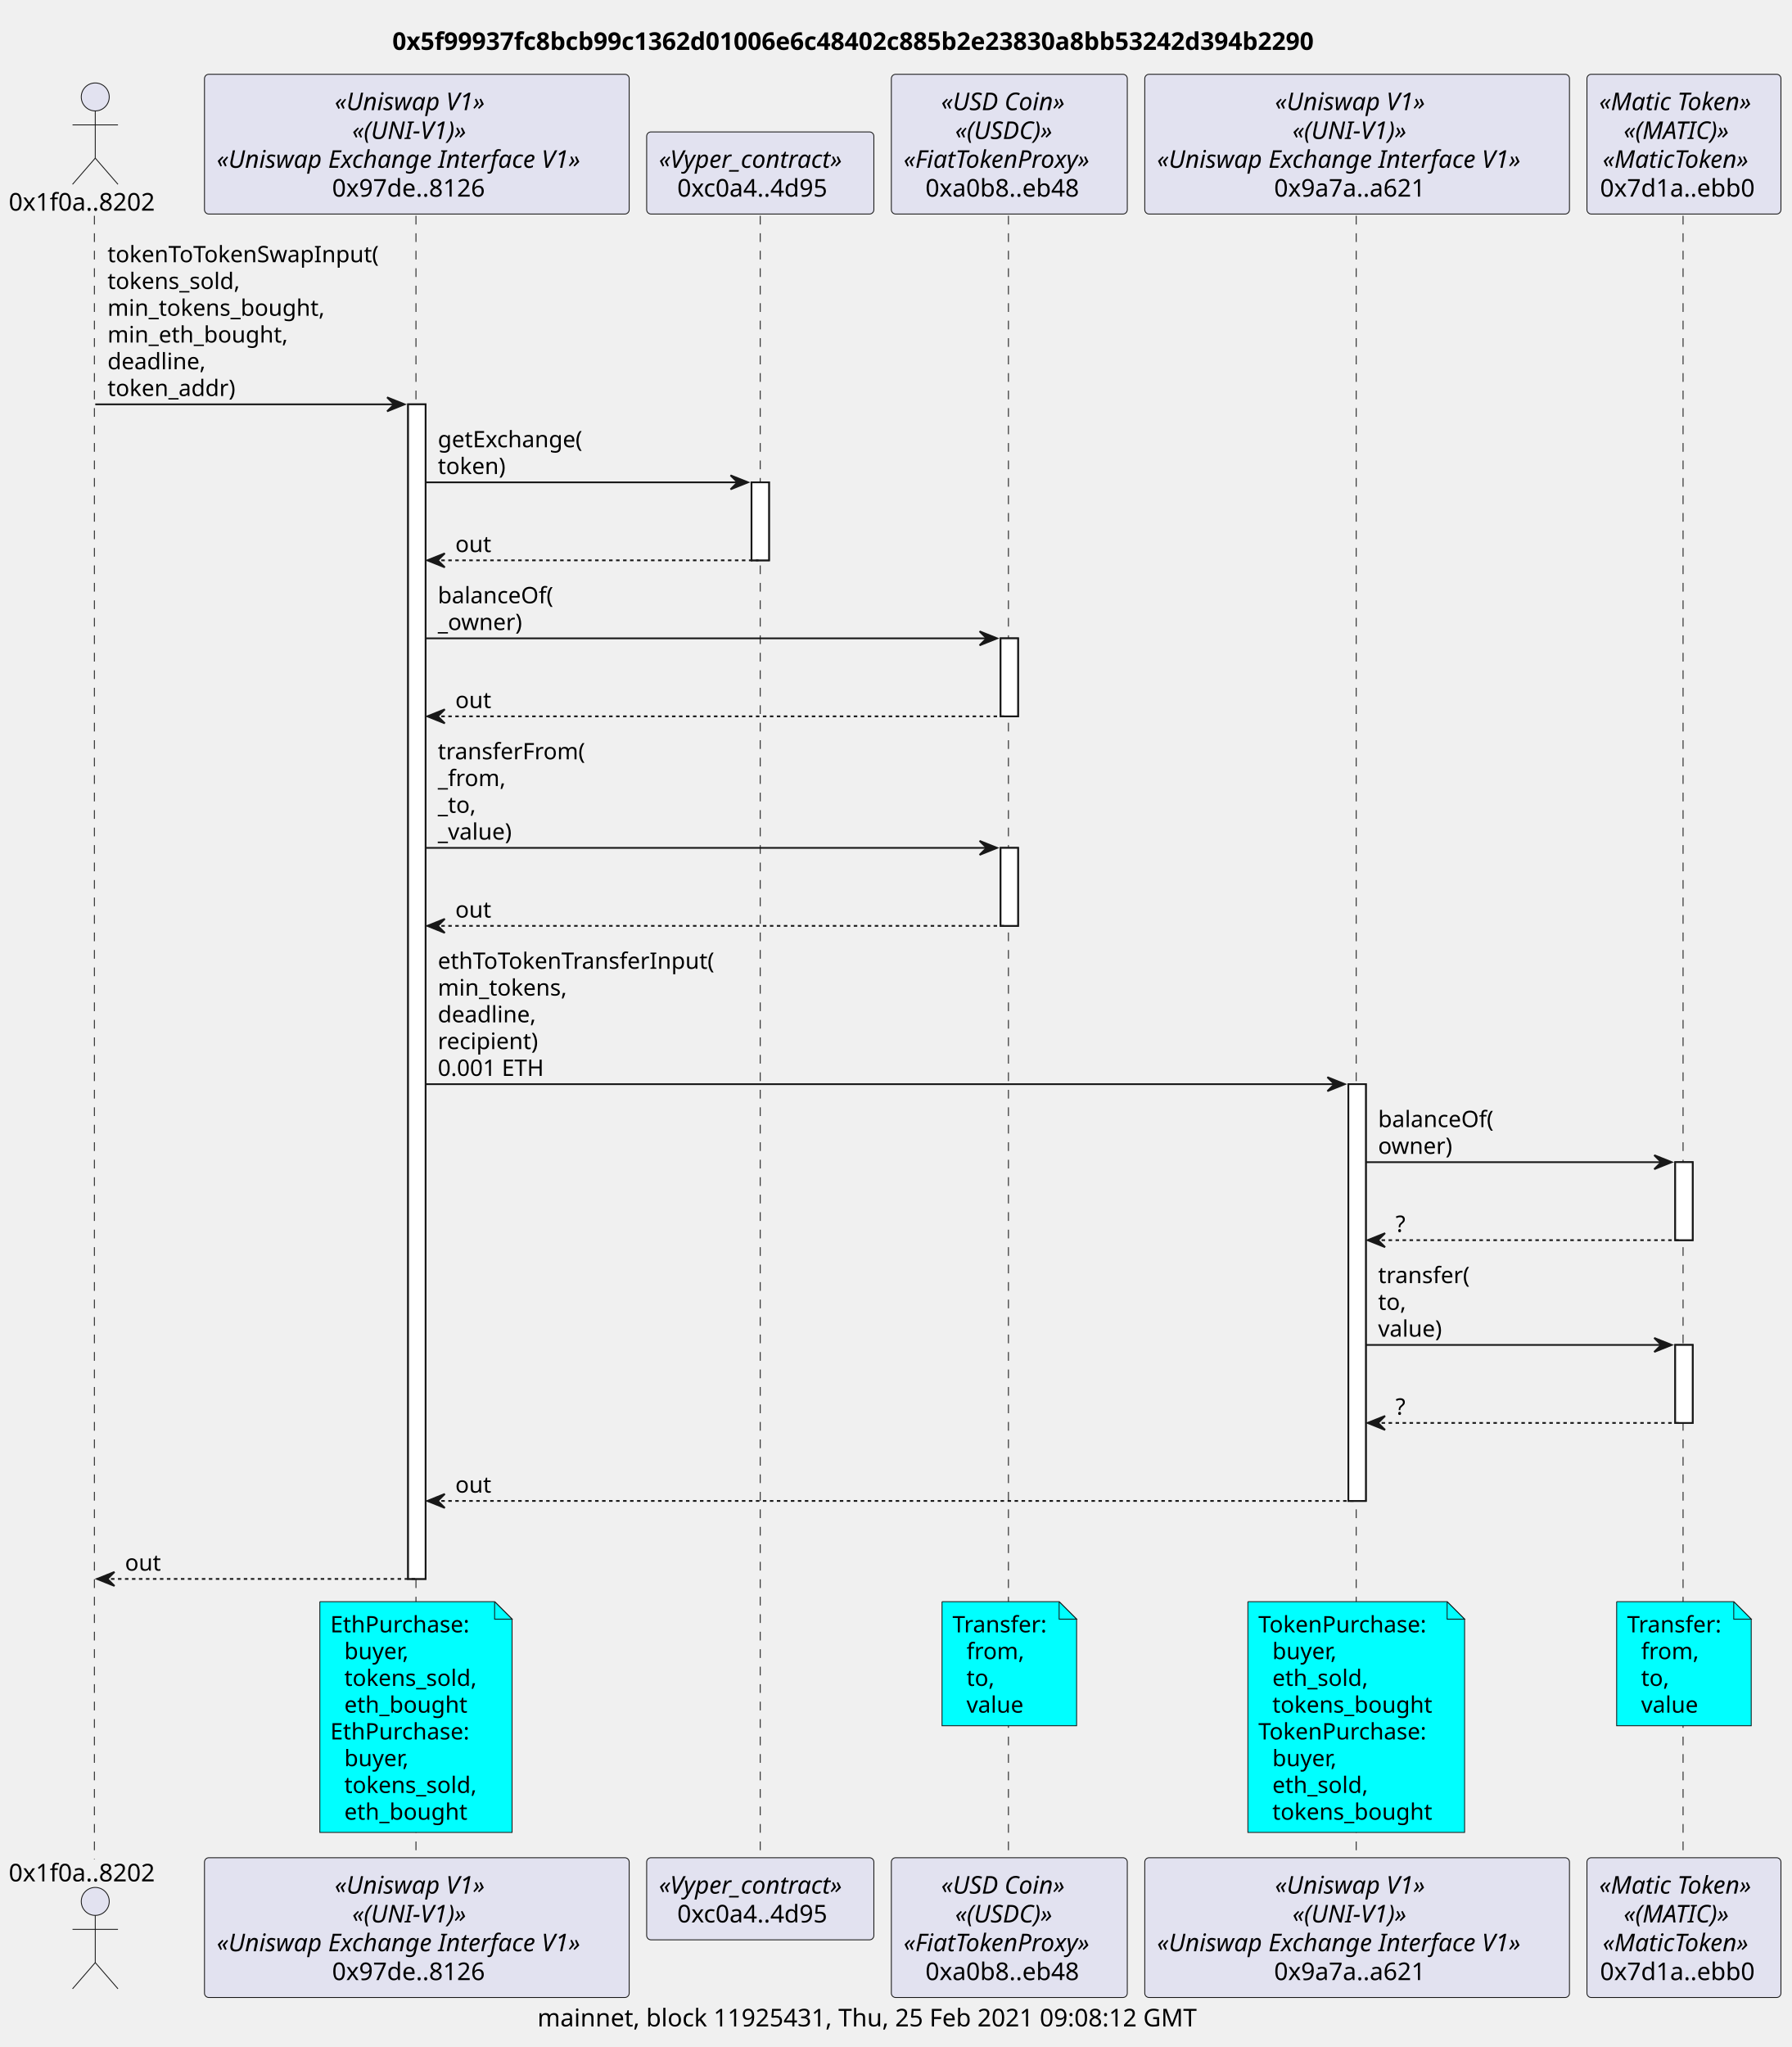
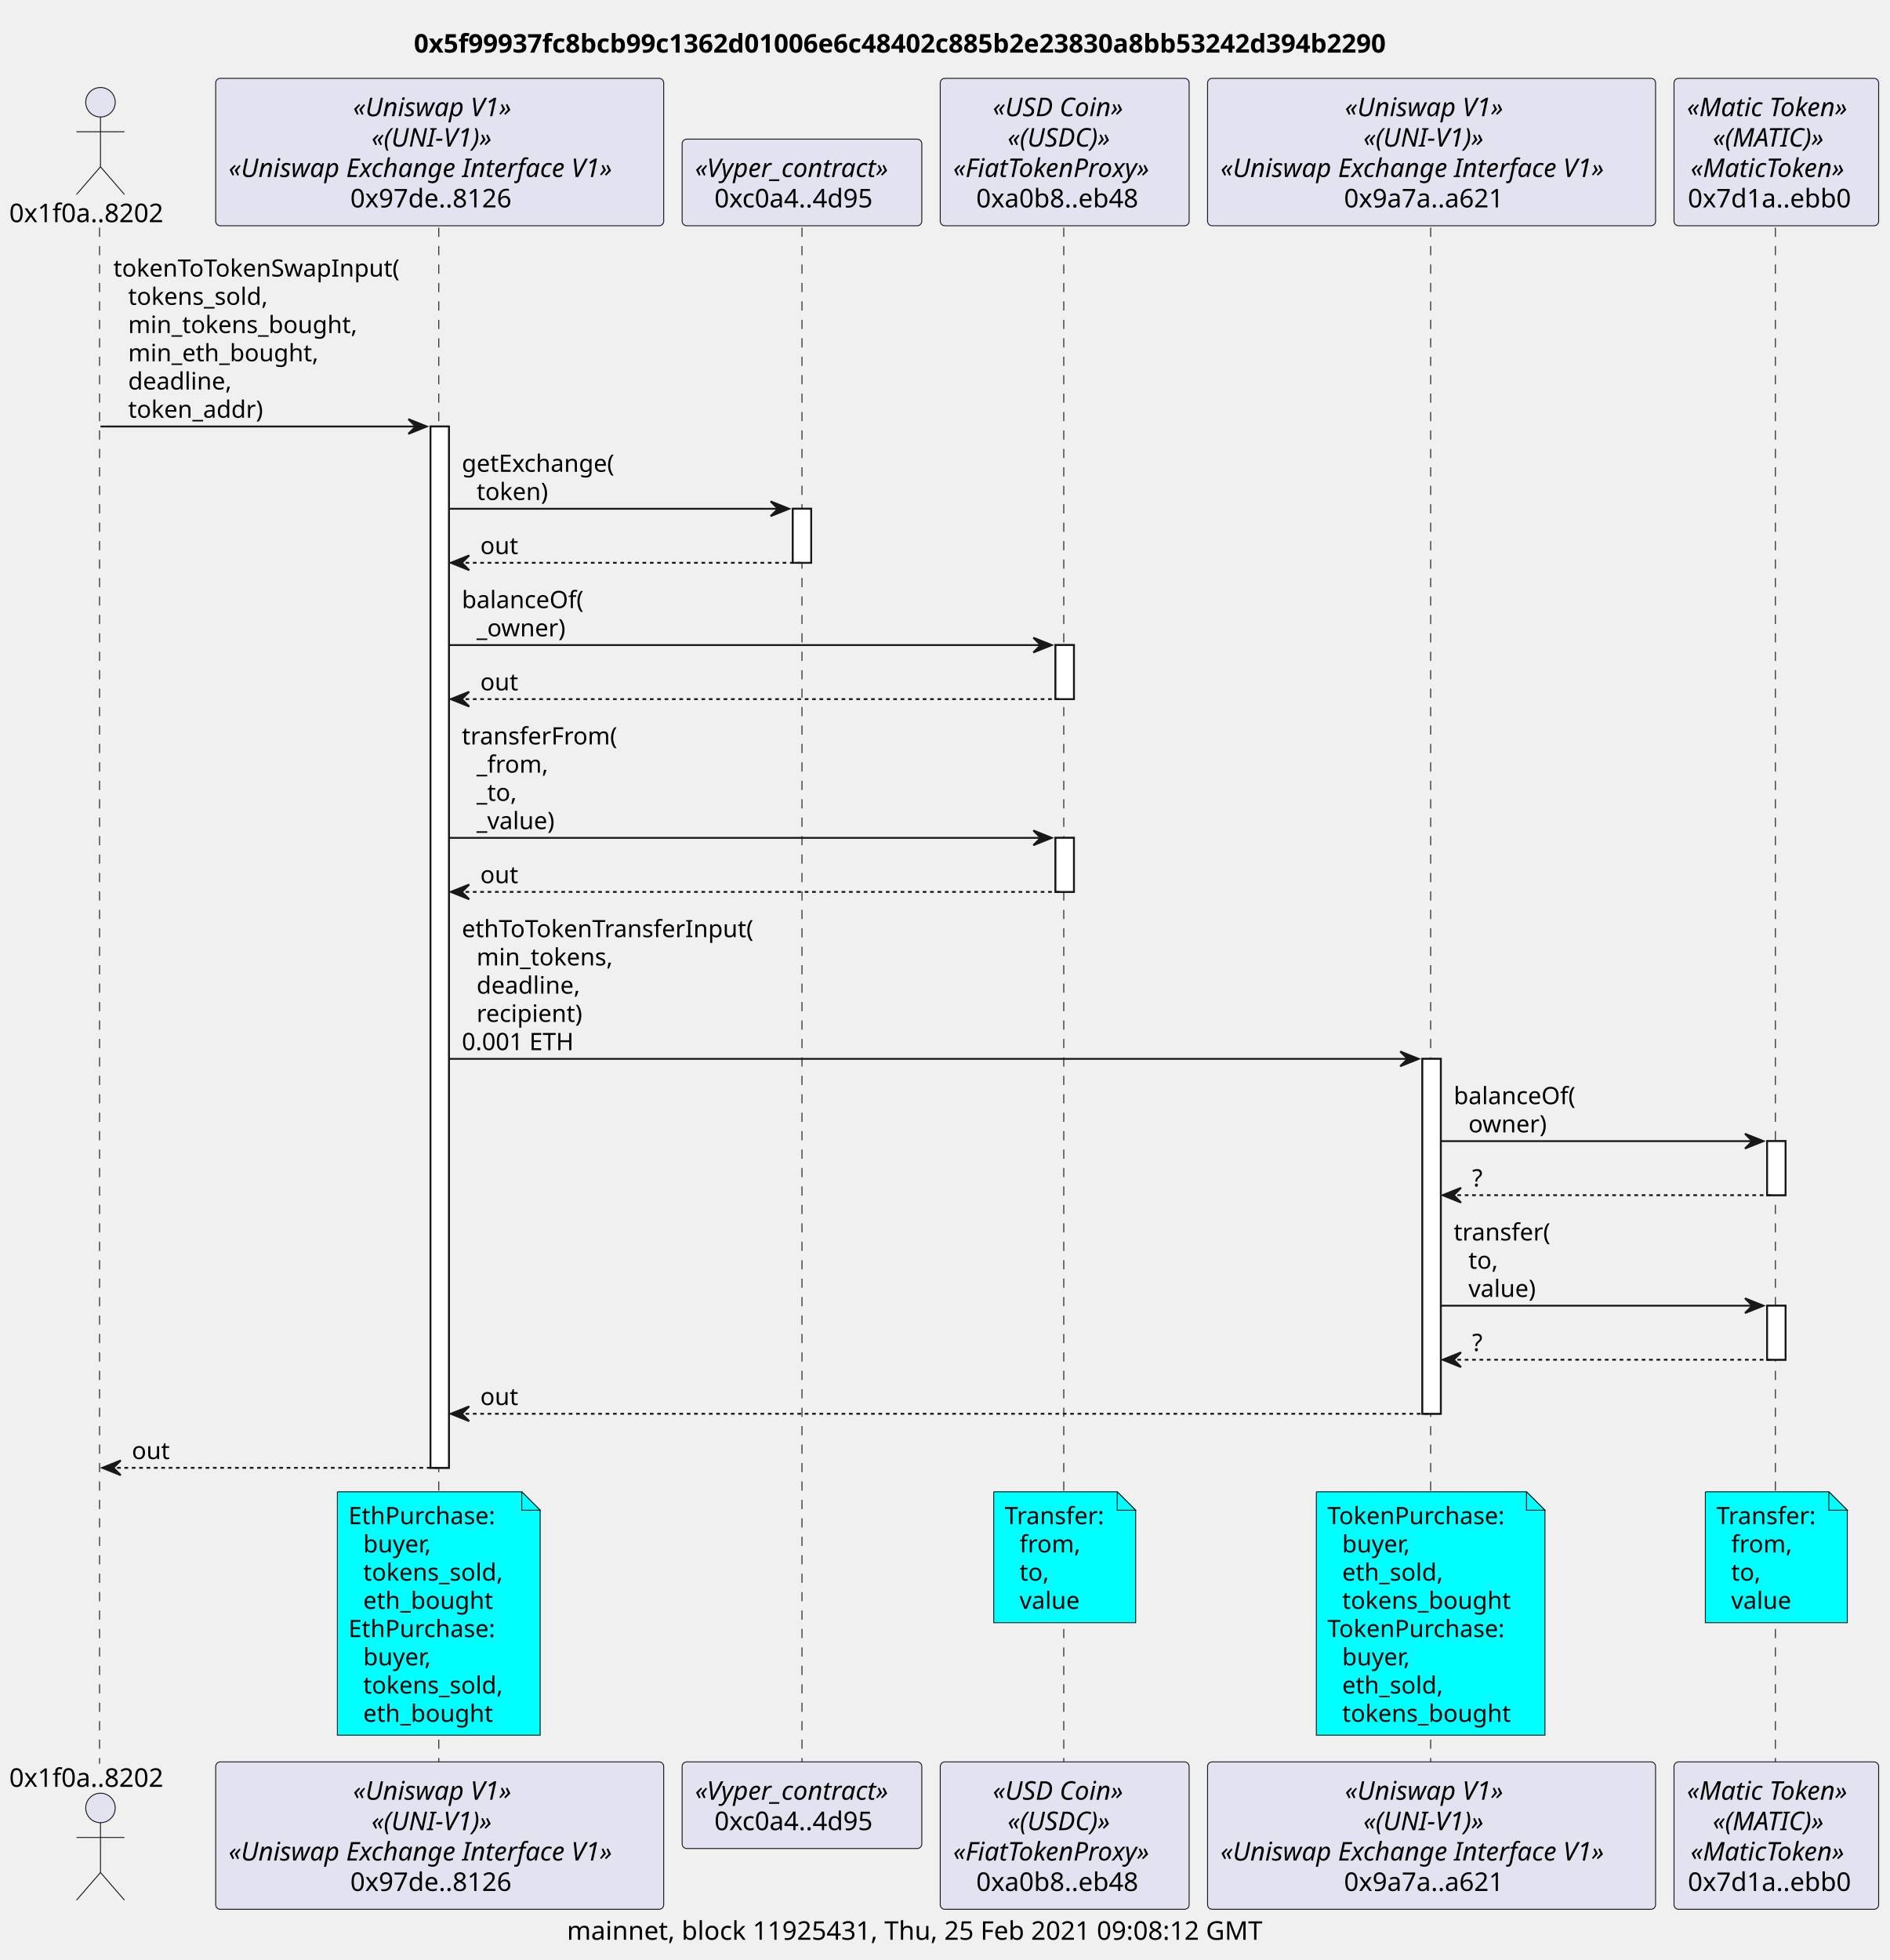
- <svg xmlns="http://www.w3.org/2000/svg" contentStyleType="text/css" height="1171px" preserveAspectRatio="none" style="width:1025px;height:1171px;background:#FFFFFF;" version="1.1" viewBox="0 0 1025 1171" width="1025px" zoomAndPan="magnify">
+ <svg xmlns="http://www.w3.org/2000/svg" contentStyleType="text/css" height="1063px" preserveAspectRatio="none" style="width:1025px;height:1063px;background:#FFFFFF;" version="1.1" viewBox="0 0 1025 1063" width="1025px" zoomAndPan="magnify">
  <defs />
  <g>
    <text fill="#000000" font-family="sans-serif" font-size="14" font-weight="bold" lengthAdjust="spacing" textLength="574" x="224.5" y="28.535">0x5f99937fc8bcb99c1362d01006e6c48402c885b2e23830a8bb53242d394b2290</text>
-     <text fill="#000000" font-family="sans-serif" font-size="14" lengthAdjust="spacing" textLength="408" x="307.5" y="1159.215">mainnet, block 11925431, Thu, 25 Feb 2021 09:08:12 GMT</text>
-     <rect fill="#FFFFFF" height="671.938" style="stroke:#181818;stroke-width:1.0;" width="10" x="233.5" y="231.305" />
-     <rect fill="#FFFFFF" height="44.621" style="stroke:#181818;stroke-width:1.0;" width="10" x="430" y="275.926" />
-     <rect fill="#FFFFFF" height="44.621" style="stroke:#181818;stroke-width:1.0;" width="10" x="572.5" y="365.168" />
-     <rect fill="#FFFFFF" height="44.621" style="stroke:#181818;stroke-width:1.0;" width="10" x="572.5" y="485.031" />
-     <rect fill="#FFFFFF" height="238.416" style="stroke:#181818;stroke-width:1.0;" width="10" x="771.5" y="620.205" />
-     <rect fill="#FFFFFF" height="44.621" style="stroke:#181818;stroke-width:1.0;" width="10" x="958.5" y="664.826" />
-     <rect fill="#FFFFFF" height="44.621" style="stroke:#181818;stroke-width:1.0;" width="10" x="958.5" y="769.379" />
-     <line style="stroke:#181818;stroke-width:0.5;stroke-dasharray:5.0,5.0;" x1="54" x2="54" y1="123.441" y2="1063.727" />
-     <line style="stroke:#181818;stroke-width:0.5;stroke-dasharray:5.0,5.0;" x1="238" x2="238" y1="123.441" y2="1063.727" />
-     <line style="stroke:#181818;stroke-width:0.5;stroke-dasharray:5.0,5.0;" x1="435" x2="435" y1="123.441" y2="1063.727" />
-     <line style="stroke:#181818;stroke-width:0.5;stroke-dasharray:5.0,5.0;" x1="577" x2="577" y1="123.441" y2="1063.727" />
-     <line style="stroke:#181818;stroke-width:0.5;stroke-dasharray:5.0,5.0;" x1="776" x2="776" y1="123.441" y2="1063.727" />
-     <line style="stroke:#181818;stroke-width:0.5;stroke-dasharray:5.0,5.0;" x1="963" x2="963" y1="123.441" y2="1063.727" />
+     <text fill="#000000" font-family="sans-serif" font-size="14" lengthAdjust="spacing" textLength="408" x="307.5" y="1052.041">mainnet, block 11925431, Thu, 25 Feb 2021 09:08:12 GMT</text>
+     <rect fill="#FFFFFF" height="564.764" style="stroke:#181818;stroke-width:1.0;" width="10" x="233.5" y="231.305" />
+     <rect fill="#FFFFFF" height="29.311" style="stroke:#181818;stroke-width:1.0;" width="10" x="430" y="275.926" />
+     <rect fill="#FFFFFF" height="29.311" style="stroke:#181818;stroke-width:1.0;" width="10" x="572.5" y="349.857" />
+     <rect fill="#FFFFFF" height="29.311" style="stroke:#181818;stroke-width:1.0;" width="10" x="572.5" y="454.41" />
+     <rect fill="#FFFFFF" height="192.484" style="stroke:#181818;stroke-width:1.0;" width="10" x="771.5" y="574.273" />
+     <rect fill="#FFFFFF" height="29.311" style="stroke:#181818;stroke-width:1.0;" width="10" x="958.5" y="618.894" />
+     <rect fill="#FFFFFF" height="29.311" style="stroke:#181818;stroke-width:1.0;" width="10" x="958.5" y="708.137" />
+     <line style="stroke:#181818;stroke-width:0.5;stroke-dasharray:5.0,5.0;" x1="54" x2="54" y1="123.441" y2="956.553" />
+     <line style="stroke:#181818;stroke-width:0.5;stroke-dasharray:5.0,5.0;" x1="238" x2="238" y1="123.441" y2="956.553" />
+     <line style="stroke:#181818;stroke-width:0.5;stroke-dasharray:5.0,5.0;" x1="435" x2="435" y1="123.441" y2="956.553" />
+     <line style="stroke:#181818;stroke-width:0.5;stroke-dasharray:5.0,5.0;" x1="577" x2="577" y1="123.441" y2="956.553" />
+     <line style="stroke:#181818;stroke-width:0.5;stroke-dasharray:5.0,5.0;" x1="776" x2="776" y1="123.441" y2="956.553" />
+     <line style="stroke:#181818;stroke-width:0.5;stroke-dasharray:5.0,5.0;" x1="963" x2="963" y1="123.441" y2="956.553" />
    <text fill="#000000" font-family="sans-serif" font-size="14" lengthAdjust="spacing" textLength="93" x="5" y="120.488">0x1f0a..8202</text>
    <ellipse cx="54.5" cy="55.453" fill="#E2E2F0" rx="8" ry="8" style="stroke:#181818;stroke-width:0.5;" />
    <path d="M54.5,63.453 L54.5,90.453 M41.5,71.453 L67.5,71.453 M54.5,90.453 L41.5,105.453 M54.5,90.453 L67.5,105.453 " fill="none" style="stroke:#181818;stroke-width:0.5;" />
-     <text fill="#000000" font-family="sans-serif" font-size="14" lengthAdjust="spacing" textLength="93" x="5" y="1076.262">0x1f0a..8202</text>
-     <ellipse cx="54.5" cy="1087.715" fill="#E2E2F0" rx="8" ry="8" style="stroke:#181818;stroke-width:0.5;" />
-     <path d="M54.5,1095.715 L54.5,1122.715 M41.5,1103.715 L67.5,1103.715 M54.5,1122.715 L41.5,1137.715 M54.5,1122.715 L67.5,1137.715 " fill="none" style="stroke:#181818;stroke-width:0.5;" />
+     <text fill="#000000" font-family="sans-serif" font-size="14" lengthAdjust="spacing" textLength="93" x="5" y="969.088">0x1f0a..8202</text>
+     <ellipse cx="54.5" cy="980.541" fill="#E2E2F0" rx="8" ry="8" style="stroke:#181818;stroke-width:0.5;" />
+     <path d="M54.5,988.541 L54.5,1015.541 M41.5,996.541 L67.5,996.541 M54.5,1015.541 L41.5,1030.541 M54.5,1015.541 L67.5,1030.541 " fill="none" style="stroke:#181818;stroke-width:0.5;" />
    <rect fill="#E2E2F0" height="79.953" rx="2.5" ry="2.5" style="stroke:#181818;stroke-width:0.5;" width="243" x="117" y="42.488" />
    <text fill="#000000" font-family="sans-serif" font-size="14" font-style="italic" lengthAdjust="spacing" textLength="94" x="191.5" y="63.023">«Uniswap V1»</text>
    <text fill="#000000" font-family="sans-serif" font-size="14" font-style="italic" lengthAdjust="spacing" textLength="74" x="201.5" y="79.512">«(UNI-V1)»</text>
    <text fill="#000000" font-family="sans-serif" font-size="14" font-style="italic" lengthAdjust="spacing" textLength="229" x="124" y="96">«Uniswap Exchange Interface V1»</text>
    <text fill="#000000" font-family="sans-serif" font-size="14" lengthAdjust="spacing" textLength="97" x="190" y="112.488">0x97de..8126</text>
-     <rect fill="#E2E2F0" height="79.953" rx="2.5" ry="2.5" style="stroke:#181818;stroke-width:0.5;" width="243" x="117" y="1062.727" />
-     <text fill="#000000" font-family="sans-serif" font-size="14" font-style="italic" lengthAdjust="spacing" textLength="94" x="191.5" y="1083.262">«Uniswap V1»</text>
-     <text fill="#000000" font-family="sans-serif" font-size="14" font-style="italic" lengthAdjust="spacing" textLength="74" x="201.5" y="1099.75">«(UNI-V1)»</text>
-     <text fill="#000000" font-family="sans-serif" font-size="14" font-style="italic" lengthAdjust="spacing" textLength="229" x="124" y="1116.238">«Uniswap Exchange Interface V1»</text>
-     <text fill="#000000" font-family="sans-serif" font-size="14" lengthAdjust="spacing" textLength="97" x="190" y="1132.727">0x97de..8126</text>
+     <rect fill="#E2E2F0" height="79.953" rx="2.5" ry="2.5" style="stroke:#181818;stroke-width:0.5;" width="243" x="117" y="955.553" />
+     <text fill="#000000" font-family="sans-serif" font-size="14" font-style="italic" lengthAdjust="spacing" textLength="94" x="191.5" y="976.088">«Uniswap V1»</text>
+     <text fill="#000000" font-family="sans-serif" font-size="14" font-style="italic" lengthAdjust="spacing" textLength="74" x="201.5" y="992.576">«(UNI-V1)»</text>
+     <text fill="#000000" font-family="sans-serif" font-size="14" font-style="italic" lengthAdjust="spacing" textLength="229" x="124" y="1009.064">«Uniswap Exchange Interface V1»</text>
+     <text fill="#000000" font-family="sans-serif" font-size="14" lengthAdjust="spacing" textLength="97" x="190" y="1025.553">0x97de..8126</text>
    <rect fill="#E2E2F0" height="46.977" rx="2.5" ry="2.5" style="stroke:#181818;stroke-width:0.5;" width="130" x="370" y="75.465" />
    <text fill="#000000" font-family="sans-serif" font-size="14" font-style="italic" lengthAdjust="spacing" textLength="116" x="377" y="96">«Vyper_contract»</text>
    <text fill="#000000" font-family="sans-serif" font-size="14" lengthAdjust="spacing" textLength="95" x="387.5" y="112.488">0xc0a4..4d95</text>
-     <rect fill="#E2E2F0" height="46.977" rx="2.5" ry="2.5" style="stroke:#181818;stroke-width:0.5;" width="130" x="370" y="1062.727" />
-     <text fill="#000000" font-family="sans-serif" font-size="14" font-style="italic" lengthAdjust="spacing" textLength="116" x="377" y="1083.262">«Vyper_contract»</text>
-     <text fill="#000000" font-family="sans-serif" font-size="14" lengthAdjust="spacing" textLength="95" x="387.5" y="1099.75">0xc0a4..4d95</text>
+     <rect fill="#E2E2F0" height="46.977" rx="2.5" ry="2.5" style="stroke:#181818;stroke-width:0.5;" width="130" x="370" y="955.553" />
+     <text fill="#000000" font-family="sans-serif" font-size="14" font-style="italic" lengthAdjust="spacing" textLength="116" x="377" y="976.088">«Vyper_contract»</text>
+     <text fill="#000000" font-family="sans-serif" font-size="14" lengthAdjust="spacing" textLength="95" x="387.5" y="992.576">0xc0a4..4d95</text>
    <rect fill="#E2E2F0" height="79.953" rx="2.5" ry="2.5" style="stroke:#181818;stroke-width:0.5;" width="135" x="510" y="42.488" />
    <text fill="#000000" font-family="sans-serif" font-size="14" font-style="italic" lengthAdjust="spacing" textLength="78" x="538.5" y="63.023">«USD Coin»</text>
    <text fill="#000000" font-family="sans-serif" font-size="14" font-style="italic" lengthAdjust="spacing" textLength="62" x="546.5" y="79.512">«(USDC)»</text>
    <text fill="#000000" font-family="sans-serif" font-size="14" font-style="italic" lengthAdjust="spacing" textLength="121" x="517" y="96">«FiatTokenProxy»</text>
    <text fill="#000000" font-family="sans-serif" font-size="14" lengthAdjust="spacing" textLength="96" x="529.5" y="112.488">0xa0b8..eb48</text>
-     <rect fill="#E2E2F0" height="79.953" rx="2.5" ry="2.5" style="stroke:#181818;stroke-width:0.5;" width="135" x="510" y="1062.727" />
-     <text fill="#000000" font-family="sans-serif" font-size="14" font-style="italic" lengthAdjust="spacing" textLength="78" x="538.5" y="1083.262">«USD Coin»</text>
-     <text fill="#000000" font-family="sans-serif" font-size="14" font-style="italic" lengthAdjust="spacing" textLength="62" x="546.5" y="1099.75">«(USDC)»</text>
-     <text fill="#000000" font-family="sans-serif" font-size="14" font-style="italic" lengthAdjust="spacing" textLength="121" x="517" y="1116.238">«FiatTokenProxy»</text>
-     <text fill="#000000" font-family="sans-serif" font-size="14" lengthAdjust="spacing" textLength="96" x="529.5" y="1132.727">0xa0b8..eb48</text>
+     <rect fill="#E2E2F0" height="79.953" rx="2.5" ry="2.5" style="stroke:#181818;stroke-width:0.5;" width="135" x="510" y="955.553" />
+     <text fill="#000000" font-family="sans-serif" font-size="14" font-style="italic" lengthAdjust="spacing" textLength="78" x="538.5" y="976.088">«USD Coin»</text>
+     <text fill="#000000" font-family="sans-serif" font-size="14" font-style="italic" lengthAdjust="spacing" textLength="62" x="546.5" y="992.576">«(USDC)»</text>
+     <text fill="#000000" font-family="sans-serif" font-size="14" font-style="italic" lengthAdjust="spacing" textLength="121" x="517" y="1009.064">«FiatTokenProxy»</text>
+     <text fill="#000000" font-family="sans-serif" font-size="14" lengthAdjust="spacing" textLength="96" x="529.5" y="1025.553">0xa0b8..eb48</text>
    <rect fill="#E2E2F0" height="79.953" rx="2.5" ry="2.5" style="stroke:#181818;stroke-width:0.5;" width="243" x="655" y="42.488" />
    <text fill="#000000" font-family="sans-serif" font-size="14" font-style="italic" lengthAdjust="spacing" textLength="94" x="729.5" y="63.023">«Uniswap V1»</text>
    <text fill="#000000" font-family="sans-serif" font-size="14" font-style="italic" lengthAdjust="spacing" textLength="74" x="739.5" y="79.512">«(UNI-V1)»</text>
    <text fill="#000000" font-family="sans-serif" font-size="14" font-style="italic" lengthAdjust="spacing" textLength="229" x="662" y="96">«Uniswap Exchange Interface V1»</text>
    <text fill="#000000" font-family="sans-serif" font-size="14" lengthAdjust="spacing" textLength="95" x="729" y="112.488">0x9a7a..a621</text>
-     <rect fill="#E2E2F0" height="79.953" rx="2.5" ry="2.5" style="stroke:#181818;stroke-width:0.5;" width="243" x="655" y="1062.727" />
-     <text fill="#000000" font-family="sans-serif" font-size="14" font-style="italic" lengthAdjust="spacing" textLength="94" x="729.5" y="1083.262">«Uniswap V1»</text>
-     <text fill="#000000" font-family="sans-serif" font-size="14" font-style="italic" lengthAdjust="spacing" textLength="74" x="739.5" y="1099.75">«(UNI-V1)»</text>
-     <text fill="#000000" font-family="sans-serif" font-size="14" font-style="italic" lengthAdjust="spacing" textLength="229" x="662" y="1116.238">«Uniswap Exchange Interface V1»</text>
-     <text fill="#000000" font-family="sans-serif" font-size="14" lengthAdjust="spacing" textLength="95" x="729" y="1132.727">0x9a7a..a621</text>
+     <rect fill="#E2E2F0" height="79.953" rx="2.5" ry="2.5" style="stroke:#181818;stroke-width:0.5;" width="243" x="655" y="955.553" />
+     <text fill="#000000" font-family="sans-serif" font-size="14" font-style="italic" lengthAdjust="spacing" textLength="94" x="729.5" y="976.088">«Uniswap V1»</text>
+     <text fill="#000000" font-family="sans-serif" font-size="14" font-style="italic" lengthAdjust="spacing" textLength="74" x="739.5" y="992.576">«(UNI-V1)»</text>
+     <text fill="#000000" font-family="sans-serif" font-size="14" font-style="italic" lengthAdjust="spacing" textLength="229" x="662" y="1009.064">«Uniswap Exchange Interface V1»</text>
+     <text fill="#000000" font-family="sans-serif" font-size="14" lengthAdjust="spacing" textLength="95" x="729" y="1025.553">0x9a7a..a621</text>
    <rect fill="#E2E2F0" height="79.953" rx="2.5" ry="2.5" style="stroke:#181818;stroke-width:0.5;" width="111" x="908" y="42.488" />
    <text fill="#000000" font-family="sans-serif" font-size="14" font-style="italic" lengthAdjust="spacing" textLength="97" x="915" y="63.023">«Matic Token»</text>
    <text fill="#000000" font-family="sans-serif" font-size="14" font-style="italic" lengthAdjust="spacing" textLength="69" x="929" y="79.512">«(MATIC)»</text>
    <text fill="#000000" font-family="sans-serif" font-size="14" font-style="italic" lengthAdjust="spacing" textLength="93" x="917" y="96">«MaticToken»</text>
    <text fill="#000000" font-family="sans-serif" font-size="14" lengthAdjust="spacing" textLength="96" x="915.5" y="112.488">0x7d1a..ebb0</text>
-     <rect fill="#E2E2F0" height="79.953" rx="2.5" ry="2.5" style="stroke:#181818;stroke-width:0.5;" width="111" x="908" y="1062.727" />
-     <text fill="#000000" font-family="sans-serif" font-size="14" font-style="italic" lengthAdjust="spacing" textLength="97" x="915" y="1083.262">«Matic Token»</text>
-     <text fill="#000000" font-family="sans-serif" font-size="14" font-style="italic" lengthAdjust="spacing" textLength="69" x="929" y="1099.75">«(MATIC)»</text>
-     <text fill="#000000" font-family="sans-serif" font-size="14" font-style="italic" lengthAdjust="spacing" textLength="93" x="917" y="1116.238">«MaticToken»</text>
-     <text fill="#000000" font-family="sans-serif" font-size="14" lengthAdjust="spacing" textLength="96" x="915.5" y="1132.727">0x7d1a..ebb0</text>
-     <rect fill="#FFFFFF" height="671.938" style="stroke:#181818;stroke-width:1.0;" width="10" x="233.5" y="231.305" />
-     <rect fill="#FFFFFF" height="44.621" style="stroke:#181818;stroke-width:1.0;" width="10" x="430" y="275.926" />
-     <rect fill="#FFFFFF" height="44.621" style="stroke:#181818;stroke-width:1.0;" width="10" x="572.5" y="365.168" />
-     <rect fill="#FFFFFF" height="44.621" style="stroke:#181818;stroke-width:1.0;" width="10" x="572.5" y="485.031" />
-     <rect fill="#FFFFFF" height="238.416" style="stroke:#181818;stroke-width:1.0;" width="10" x="771.5" y="620.205" />
-     <rect fill="#FFFFFF" height="44.621" style="stroke:#181818;stroke-width:1.0;" width="10" x="958.5" y="664.826" />
-     <rect fill="#FFFFFF" height="44.621" style="stroke:#181818;stroke-width:1.0;" width="10" x="958.5" y="769.379" />
+     <rect fill="#E2E2F0" height="79.953" rx="2.5" ry="2.5" style="stroke:#181818;stroke-width:0.5;" width="111" x="908" y="955.553" />
+     <text fill="#000000" font-family="sans-serif" font-size="14" font-style="italic" lengthAdjust="spacing" textLength="97" x="915" y="976.088">«Matic Token»</text>
+     <text fill="#000000" font-family="sans-serif" font-size="14" font-style="italic" lengthAdjust="spacing" textLength="69" x="929" y="992.576">«(MATIC)»</text>
+     <text fill="#000000" font-family="sans-serif" font-size="14" font-style="italic" lengthAdjust="spacing" textLength="93" x="917" y="1009.064">«MaticToken»</text>
+     <text fill="#000000" font-family="sans-serif" font-size="14" lengthAdjust="spacing" textLength="96" x="915.5" y="1025.553">0x7d1a..ebb0</text>
+     <rect fill="#FFFFFF" height="564.764" style="stroke:#181818;stroke-width:1.0;" width="10" x="233.5" y="231.305" />
+     <rect fill="#FFFFFF" height="29.311" style="stroke:#181818;stroke-width:1.0;" width="10" x="430" y="275.926" />
+     <rect fill="#FFFFFF" height="29.311" style="stroke:#181818;stroke-width:1.0;" width="10" x="572.5" y="349.857" />
+     <rect fill="#FFFFFF" height="29.311" style="stroke:#181818;stroke-width:1.0;" width="10" x="572.5" y="454.41" />
+     <rect fill="#FFFFFF" height="192.484" style="stroke:#181818;stroke-width:1.0;" width="10" x="771.5" y="574.273" />
+     <rect fill="#FFFFFF" height="29.311" style="stroke:#181818;stroke-width:1.0;" width="10" x="958.5" y="618.894" />
+     <rect fill="#FFFFFF" height="29.311" style="stroke:#181818;stroke-width:1.0;" width="10" x="958.5" y="708.137" />
    <polygon fill="#181818" points="221.5,227.305,231.5,231.305,221.5,235.305,225.5,231.305" style="stroke:#181818;stroke-width:1.0;" />
    <line style="stroke:#181818;stroke-width:1.0;" x1="54.5" x2="227.5" y1="231.305" y2="231.305" />
    <text fill="#000000" font-family="sans-serif" font-size="13" lengthAdjust="spacing" textLength="160" x="61.5" y="150.01">tokenToTokenSwapInput(</text>
-     <text fill="#000000" font-family="sans-serif" font-size="13" lengthAdjust="spacing" textLength="81" x="61.5" y="165.32">tokens_sold,</text>
-     <text fill="#000000" font-family="sans-serif" font-size="13" lengthAdjust="spacing" textLength="130" x="61.5" y="180.631">min_tokens_bought,</text>
-     <text fill="#000000" font-family="sans-serif" font-size="13" lengthAdjust="spacing" textLength="107" x="61.5" y="195.941">min_eth_bought,</text>
-     <text fill="#000000" font-family="sans-serif" font-size="13" lengthAdjust="spacing" textLength="57" x="61.5" y="211.252">deadline,</text>
-     <text fill="#000000" font-family="sans-serif" font-size="13" lengthAdjust="spacing" textLength="75" x="61.5" y="226.562">token_addr)</text>
+     <text fill="#000000" font-family="sans-serif" font-size="13" lengthAdjust="spacing" textLength="81" x="69.5" y="165.32">tokens_sold,</text>
+     <text fill="#000000" font-family="sans-serif" font-size="13" lengthAdjust="spacing" textLength="130" x="69.5" y="180.631">min_tokens_bought,</text>
+     <text fill="#000000" font-family="sans-serif" font-size="13" lengthAdjust="spacing" textLength="107" x="69.5" y="195.941">min_eth_bought,</text>
+     <text fill="#000000" font-family="sans-serif" font-size="13" lengthAdjust="spacing" textLength="57" x="69.5" y="211.252">deadline,</text>
+     <text fill="#000000" font-family="sans-serif" font-size="13" lengthAdjust="spacing" textLength="75" x="69.5" y="226.562">token_addr)</text>
    <polygon fill="#181818" points="418,271.926,428,275.926,418,279.926,422,275.926" style="stroke:#181818;stroke-width:1.0;" />
    <line style="stroke:#181818;stroke-width:1.0;" x1="243.5" x2="424" y1="275.926" y2="275.926" />
    <text fill="#000000" font-family="sans-serif" font-size="13" lengthAdjust="spacing" textLength="84" x="250.5" y="255.873">getExchange(</text>
-     <text fill="#000000" font-family="sans-serif" font-size="13" lengthAdjust="spacing" textLength="40" x="250.5" y="271.184">token)</text>
-     <polygon fill="#181818" points="254.5,316.547,244.5,320.547,254.5,324.547,250.5,320.547" style="stroke:#181818;stroke-width:1.0;" />
-     <line style="stroke:#181818;stroke-width:1.0;stroke-dasharray:2.0,2.0;" x1="248.5" x2="434" y1="320.547" y2="320.547" />
-     <text fill="#000000" font-family="sans-serif" font-size="13" lengthAdjust="spacing" textLength="4" x="260.5" y="300.494"> </text>
-     <text fill="#000000" font-family="sans-serif" font-size="13" lengthAdjust="spacing" textLength="21" x="260.5" y="315.805">out</text>
-     <polygon fill="#181818" points="560.5,361.168,570.5,365.168,560.5,369.168,564.5,365.168" style="stroke:#181818;stroke-width:1.0;" />
-     <line style="stroke:#181818;stroke-width:1.0;" x1="243.5" x2="566.5" y1="365.168" y2="365.168" />
-     <text fill="#000000" font-family="sans-serif" font-size="13" lengthAdjust="spacing" textLength="67" x="250.5" y="345.115">balanceOf(</text>
-     <text fill="#000000" font-family="sans-serif" font-size="13" lengthAdjust="spacing" textLength="49" x="250.5" y="360.426">_owner)</text>
-     <polygon fill="#181818" points="254.5,405.789,244.5,409.789,254.5,413.789,250.5,409.789" style="stroke:#181818;stroke-width:1.0;" />
-     <line style="stroke:#181818;stroke-width:1.0;stroke-dasharray:2.0,2.0;" x1="248.5" x2="576.5" y1="409.789" y2="409.789" />
-     <text fill="#000000" font-family="sans-serif" font-size="13" lengthAdjust="spacing" textLength="4" x="260.5" y="389.736"> </text>
-     <text fill="#000000" font-family="sans-serif" font-size="13" lengthAdjust="spacing" textLength="21" x="260.5" y="405.047">out</text>
-     <polygon fill="#181818" points="560.5,481.031,570.5,485.031,560.5,489.031,564.5,485.031" style="stroke:#181818;stroke-width:1.0;" />
-     <line style="stroke:#181818;stroke-width:1.0;" x1="243.5" x2="566.5" y1="485.031" y2="485.031" />
-     <text fill="#000000" font-family="sans-serif" font-size="13" lengthAdjust="spacing" textLength="85" x="250.5" y="434.357">transferFrom(</text>
-     <text fill="#000000" font-family="sans-serif" font-size="13" lengthAdjust="spacing" textLength="41" x="250.5" y="449.668">_from,</text>
-     <text fill="#000000" font-family="sans-serif" font-size="13" lengthAdjust="spacing" textLength="24" x="250.5" y="464.978">_to,</text>
-     <text fill="#000000" font-family="sans-serif" font-size="13" lengthAdjust="spacing" textLength="44" x="250.5" y="480.289">_value)</text>
-     <polygon fill="#181818" points="254.5,525.652,244.5,529.652,254.5,533.652,250.5,529.652" style="stroke:#181818;stroke-width:1.0;" />
-     <line style="stroke:#181818;stroke-width:1.0;stroke-dasharray:2.0,2.0;" x1="248.5" x2="576.5" y1="529.652" y2="529.652" />
-     <text fill="#000000" font-family="sans-serif" font-size="13" lengthAdjust="spacing" textLength="4" x="260.5" y="509.6"> </text>
-     <text fill="#000000" font-family="sans-serif" font-size="13" lengthAdjust="spacing" textLength="21" x="260.5" y="524.91">out</text>
-     <polygon fill="#181818" points="759.5,616.205,769.5,620.205,759.5,624.205,763.5,620.205" style="stroke:#181818;stroke-width:1.0;" />
-     <line style="stroke:#181818;stroke-width:1.0;" x1="243.5" x2="765.5" y1="620.205" y2="620.205" />
-     <text fill="#000000" font-family="sans-serif" font-size="13" lengthAdjust="spacing" textLength="164" x="250.5" y="554.221">ethToTokenTransferInput(</text>
-     <text fill="#000000" font-family="sans-serif" font-size="13" lengthAdjust="spacing" textLength="78" x="250.5" y="569.531">min_tokens,</text>
-     <text fill="#000000" font-family="sans-serif" font-size="13" lengthAdjust="spacing" textLength="57" x="250.5" y="584.842">deadline,</text>
-     <text fill="#000000" font-family="sans-serif" font-size="13" lengthAdjust="spacing" textLength="59" x="250.5" y="600.152">recipient)</text>
-     <text fill="#000000" font-family="sans-serif" font-size="13" lengthAdjust="spacing" textLength="65" x="250.5" y="615.463">0.001 ETH</text>
-     <polygon fill="#181818" points="946.5,660.826,956.5,664.826,946.5,668.826,950.5,664.826" style="stroke:#181818;stroke-width:1.0;" />
-     <line style="stroke:#181818;stroke-width:1.0;" x1="781.5" x2="952.5" y1="664.826" y2="664.826" />
-     <text fill="#000000" font-family="sans-serif" font-size="13" lengthAdjust="spacing" textLength="67" x="788.5" y="644.773">balanceOf(</text>
-     <text fill="#000000" font-family="sans-serif" font-size="13" lengthAdjust="spacing" textLength="42" x="788.5" y="660.084">owner)</text>
-     <polygon fill="#181818" points="792.5,705.447,782.5,709.447,792.5,713.447,788.5,709.447" style="stroke:#181818;stroke-width:1.0;" />
-     <line style="stroke:#181818;stroke-width:1.0;stroke-dasharray:2.0,2.0;" x1="786.5" x2="962.5" y1="709.447" y2="709.447" />
-     <text fill="#000000" font-family="sans-serif" font-size="13" lengthAdjust="spacing" textLength="4" x="798.5" y="689.394"> </text>
-     <text fill="#000000" font-family="sans-serif" font-size="13" lengthAdjust="spacing" textLength="5" x="798.5" y="704.705">?</text>
-     <polygon fill="#181818" points="946.5,765.379,956.5,769.379,946.5,773.379,950.5,769.379" style="stroke:#181818;stroke-width:1.0;" />
-     <line style="stroke:#181818;stroke-width:1.0;" x1="781.5" x2="952.5" y1="769.379" y2="769.379" />
-     <text fill="#000000" font-family="sans-serif" font-size="13" lengthAdjust="spacing" textLength="53" x="788.5" y="734.016">transfer(</text>
-     <text fill="#000000" font-family="sans-serif" font-size="13" lengthAdjust="spacing" textLength="17" x="788.5" y="749.326">to,</text>
-     <text fill="#000000" font-family="sans-serif" font-size="13" lengthAdjust="spacing" textLength="37" x="788.5" y="764.637">value)</text>
-     <polygon fill="#181818" points="792.5,810,782.5,814,792.5,818,788.5,814" style="stroke:#181818;stroke-width:1.0;" />
-     <line style="stroke:#181818;stroke-width:1.0;stroke-dasharray:2.0,2.0;" x1="786.5" x2="962.5" y1="814" y2="814" />
-     <text fill="#000000" font-family="sans-serif" font-size="13" lengthAdjust="spacing" textLength="4" x="798.5" y="793.947"> </text>
-     <text fill="#000000" font-family="sans-serif" font-size="13" lengthAdjust="spacing" textLength="5" x="798.5" y="809.258">?</text>
-     <polygon fill="#181818" points="254.5,854.621,244.5,858.621,254.5,862.621,250.5,858.621" style="stroke:#181818;stroke-width:1.0;" />
-     <line style="stroke:#181818;stroke-width:1.0;stroke-dasharray:2.0,2.0;" x1="248.5" x2="775.5" y1="858.621" y2="858.621" />
-     <text fill="#000000" font-family="sans-serif" font-size="13" lengthAdjust="spacing" textLength="4" x="260.5" y="838.568"> </text>
-     <text fill="#000000" font-family="sans-serif" font-size="13" lengthAdjust="spacing" textLength="21" x="260.5" y="853.879">out</text>
-     <polygon fill="#181818" points="65.5,899.242,55.5,903.242,65.5,907.242,61.5,903.242" style="stroke:#181818;stroke-width:1.0;" />
-     <line style="stroke:#181818;stroke-width:1.0;stroke-dasharray:2.0,2.0;" x1="59.5" x2="237.5" y1="903.242" y2="903.242" />
-     <text fill="#000000" font-family="sans-serif" font-size="13" lengthAdjust="spacing" textLength="4" x="71.5" y="883.189"> </text>
-     <text fill="#000000" font-family="sans-serif" font-size="13" lengthAdjust="spacing" textLength="21" x="71.5" y="898.5">out</text>
-     <path d="M183,916.242 L183,1048.242 L293,1048.242 L293,926.242 L283,916.242 L183,916.242 " fill="#00FFFF" style="stroke:#181818;stroke-width:0.5;" />
-     <path d="M283,916.242 L283,926.242 L293,926.242 L283,916.242 " fill="#00FFFF" style="stroke:#181818;stroke-width:0.5;" />
-     <text fill="#000000" font-family="sans-serif" font-size="13" lengthAdjust="spacing" textLength="80" x="189" y="933.811">EthPurchase:</text>
-     <text fill="#000000" font-family="sans-serif" font-size="13" lengthAdjust="spacing" textLength="39" x="197" y="949.121">buyer,</text>
-     <text fill="#000000" font-family="sans-serif" font-size="13" lengthAdjust="spacing" textLength="81" x="197" y="964.432">tokens_sold,</text>
-     <text fill="#000000" font-family="sans-serif" font-size="13" lengthAdjust="spacing" textLength="72" x="197" y="979.742">eth_bought</text>
-     <text fill="#000000" font-family="sans-serif" font-size="13" lengthAdjust="spacing" textLength="80" x="189" y="995.053">EthPurchase:</text>
-     <text fill="#000000" font-family="sans-serif" font-size="13" lengthAdjust="spacing" textLength="39" x="197" y="1010.363">buyer,</text>
-     <text fill="#000000" font-family="sans-serif" font-size="13" lengthAdjust="spacing" textLength="81" x="197" y="1025.674">tokens_sold,</text>
-     <text fill="#000000" font-family="sans-serif" font-size="13" lengthAdjust="spacing" textLength="72" x="197" y="1040.984">eth_bought</text>
-     <path d="M539,916.242 L539,987.242 L616,987.242 L616,926.242 L606,916.242 L539,916.242 " fill="#00FFFF" style="stroke:#181818;stroke-width:0.5;" />
-     <path d="M606,916.242 L606,926.242 L616,926.242 L606,916.242 " fill="#00FFFF" style="stroke:#181818;stroke-width:0.5;" />
-     <text fill="#000000" font-family="sans-serif" font-size="13" lengthAdjust="spacing" textLength="56" x="545" y="933.811">Transfer:</text>
-     <text fill="#000000" font-family="sans-serif" font-size="13" lengthAdjust="spacing" textLength="34" x="553" y="949.121">from,</text>
-     <text fill="#000000" font-family="sans-serif" font-size="13" lengthAdjust="spacing" textLength="17" x="553" y="964.432">to,</text>
-     <text fill="#000000" font-family="sans-serif" font-size="13" lengthAdjust="spacing" textLength="33" x="553" y="979.742">value</text>
-     <path d="M714,916.242 L714,1048.242 L838,1048.242 L838,926.242 L828,916.242 L714,916.242 " fill="#00FFFF" style="stroke:#181818;stroke-width:0.5;" />
-     <path d="M828,916.242 L828,926.242 L838,926.242 L828,916.242 " fill="#00FFFF" style="stroke:#181818;stroke-width:0.5;" />
-     <text fill="#000000" font-family="sans-serif" font-size="13" lengthAdjust="spacing" textLength="99" x="720" y="933.811">TokenPurchase:</text>
-     <text fill="#000000" font-family="sans-serif" font-size="13" lengthAdjust="spacing" textLength="39" x="728" y="949.121">buyer,</text>
-     <text fill="#000000" font-family="sans-serif" font-size="13" lengthAdjust="spacing" textLength="58" x="728" y="964.432">eth_sold,</text>
-     <text fill="#000000" font-family="sans-serif" font-size="13" lengthAdjust="spacing" textLength="95" x="728" y="979.742">tokens_bought</text>
-     <text fill="#000000" font-family="sans-serif" font-size="13" lengthAdjust="spacing" textLength="99" x="720" y="995.053">TokenPurchase:</text>
-     <text fill="#000000" font-family="sans-serif" font-size="13" lengthAdjust="spacing" textLength="39" x="728" y="1010.363">buyer,</text>
-     <text fill="#000000" font-family="sans-serif" font-size="13" lengthAdjust="spacing" textLength="58" x="728" y="1025.674">eth_sold,</text>
-     <text fill="#000000" font-family="sans-serif" font-size="13" lengthAdjust="spacing" textLength="95" x="728" y="1040.984">tokens_bought</text>
-     <path d="M925,916.242 L925,987.242 L1002,987.242 L1002,926.242 L992,916.242 L925,916.242 " fill="#00FFFF" style="stroke:#181818;stroke-width:0.5;" />
-     <path d="M992,916.242 L992,926.242 L1002,926.242 L992,916.242 " fill="#00FFFF" style="stroke:#181818;stroke-width:0.5;" />
-     <text fill="#000000" font-family="sans-serif" font-size="13" lengthAdjust="spacing" textLength="56" x="931" y="933.811">Transfer:</text>
-     <text fill="#000000" font-family="sans-serif" font-size="13" lengthAdjust="spacing" textLength="34" x="939" y="949.121">from,</text>
-     <text fill="#000000" font-family="sans-serif" font-size="13" lengthAdjust="spacing" textLength="17" x="939" y="964.432">to,</text>
-     <text fill="#000000" font-family="sans-serif" font-size="13" lengthAdjust="spacing" textLength="33" x="939" y="979.742">value</text>
+     <text fill="#000000" font-family="sans-serif" font-size="13" lengthAdjust="spacing" textLength="40" x="258.5" y="271.184">token)</text>
+     <polygon fill="#181818" points="254.5,301.236,244.5,305.236,254.5,309.236,250.5,305.236" style="stroke:#181818;stroke-width:1.0;" />
+     <line style="stroke:#181818;stroke-width:1.0;stroke-dasharray:2.0,2.0;" x1="248.5" x2="434" y1="305.236" y2="305.236" />
+     <text fill="#000000" font-family="sans-serif" font-size="13" lengthAdjust="spacing" textLength="21" x="260.5" y="300.494">out</text>
+     <polygon fill="#181818" points="560.5,345.857,570.5,349.857,560.5,353.857,564.5,349.857" style="stroke:#181818;stroke-width:1.0;" />
+     <line style="stroke:#181818;stroke-width:1.0;" x1="243.5" x2="566.5" y1="349.857" y2="349.857" />
+     <text fill="#000000" font-family="sans-serif" font-size="13" lengthAdjust="spacing" textLength="67" x="250.5" y="329.805">balanceOf(</text>
+     <text fill="#000000" font-family="sans-serif" font-size="13" lengthAdjust="spacing" textLength="49" x="258.5" y="345.115">_owner)</text>
+     <polygon fill="#181818" points="254.5,375.168,244.5,379.168,254.5,383.168,250.5,379.168" style="stroke:#181818;stroke-width:1.0;" />
+     <line style="stroke:#181818;stroke-width:1.0;stroke-dasharray:2.0,2.0;" x1="248.5" x2="576.5" y1="379.168" y2="379.168" />
+     <text fill="#000000" font-family="sans-serif" font-size="13" lengthAdjust="spacing" textLength="21" x="260.5" y="374.426">out</text>
+     <polygon fill="#181818" points="560.5,450.41,570.5,454.41,560.5,458.41,564.5,454.41" style="stroke:#181818;stroke-width:1.0;" />
+     <line style="stroke:#181818;stroke-width:1.0;" x1="243.5" x2="566.5" y1="454.41" y2="454.41" />
+     <text fill="#000000" font-family="sans-serif" font-size="13" lengthAdjust="spacing" textLength="85" x="250.5" y="403.736">transferFrom(</text>
+     <text fill="#000000" font-family="sans-serif" font-size="13" lengthAdjust="spacing" textLength="41" x="258.5" y="419.047">_from,</text>
+     <text fill="#000000" font-family="sans-serif" font-size="13" lengthAdjust="spacing" textLength="24" x="258.5" y="434.357">_to,</text>
+     <text fill="#000000" font-family="sans-serif" font-size="13" lengthAdjust="spacing" textLength="44" x="258.5" y="449.668">_value)</text>
+     <polygon fill="#181818" points="254.5,479.721,244.5,483.721,254.5,487.721,250.5,483.721" style="stroke:#181818;stroke-width:1.0;" />
+     <line style="stroke:#181818;stroke-width:1.0;stroke-dasharray:2.0,2.0;" x1="248.5" x2="576.5" y1="483.721" y2="483.721" />
+     <text fill="#000000" font-family="sans-serif" font-size="13" lengthAdjust="spacing" textLength="21" x="260.5" y="478.978">out</text>
+     <polygon fill="#181818" points="759.5,570.273,769.5,574.273,759.5,578.273,763.5,574.273" style="stroke:#181818;stroke-width:1.0;" />
+     <line style="stroke:#181818;stroke-width:1.0;" x1="243.5" x2="765.5" y1="574.273" y2="574.273" />
+     <text fill="#000000" font-family="sans-serif" font-size="13" lengthAdjust="spacing" textLength="164" x="250.5" y="508.289">ethToTokenTransferInput(</text>
+     <text fill="#000000" font-family="sans-serif" font-size="13" lengthAdjust="spacing" textLength="78" x="258.5" y="523.6">min_tokens,</text>
+     <text fill="#000000" font-family="sans-serif" font-size="13" lengthAdjust="spacing" textLength="57" x="258.5" y="538.91">deadline,</text>
+     <text fill="#000000" font-family="sans-serif" font-size="13" lengthAdjust="spacing" textLength="59" x="258.5" y="554.221">recipient)</text>
+     <text fill="#000000" font-family="sans-serif" font-size="13" lengthAdjust="spacing" textLength="65" x="250.5" y="569.531">0.001 ETH</text>
+     <polygon fill="#181818" points="946.5,614.894,956.5,618.894,946.5,622.894,950.5,618.894" style="stroke:#181818;stroke-width:1.0;" />
+     <line style="stroke:#181818;stroke-width:1.0;" x1="781.5" x2="952.5" y1="618.894" y2="618.894" />
+     <text fill="#000000" font-family="sans-serif" font-size="13" lengthAdjust="spacing" textLength="67" x="788.5" y="598.842">balanceOf(</text>
+     <text fill="#000000" font-family="sans-serif" font-size="13" lengthAdjust="spacing" textLength="42" x="796.5" y="614.152">owner)</text>
+     <polygon fill="#181818" points="792.5,644.205,782.5,648.205,792.5,652.205,788.5,648.205" style="stroke:#181818;stroke-width:1.0;" />
+     <line style="stroke:#181818;stroke-width:1.0;stroke-dasharray:2.0,2.0;" x1="786.5" x2="962.5" y1="648.205" y2="648.205" />
+     <text fill="#000000" font-family="sans-serif" font-size="13" lengthAdjust="spacing" textLength="5" x="798.5" y="643.463">?</text>
+     <polygon fill="#181818" points="946.5,704.137,956.5,708.137,946.5,712.137,950.5,708.137" style="stroke:#181818;stroke-width:1.0;" />
+     <line style="stroke:#181818;stroke-width:1.0;" x1="781.5" x2="952.5" y1="708.137" y2="708.137" />
+     <text fill="#000000" font-family="sans-serif" font-size="13" lengthAdjust="spacing" textLength="53" x="788.5" y="672.773">transfer(</text>
+     <text fill="#000000" font-family="sans-serif" font-size="13" lengthAdjust="spacing" textLength="17" x="796.5" y="688.084">to,</text>
+     <text fill="#000000" font-family="sans-serif" font-size="13" lengthAdjust="spacing" textLength="37" x="796.5" y="703.394">value)</text>
+     <polygon fill="#181818" points="792.5,733.447,782.5,737.447,792.5,741.447,788.5,737.447" style="stroke:#181818;stroke-width:1.0;" />
+     <line style="stroke:#181818;stroke-width:1.0;stroke-dasharray:2.0,2.0;" x1="786.5" x2="962.5" y1="737.447" y2="737.447" />
+     <text fill="#000000" font-family="sans-serif" font-size="13" lengthAdjust="spacing" textLength="5" x="798.5" y="732.705">?</text>
+     <polygon fill="#181818" points="254.5,762.758,244.5,766.758,254.5,770.758,250.5,766.758" style="stroke:#181818;stroke-width:1.0;" />
+     <line style="stroke:#181818;stroke-width:1.0;stroke-dasharray:2.0,2.0;" x1="248.5" x2="775.5" y1="766.758" y2="766.758" />
+     <text fill="#000000" font-family="sans-serif" font-size="13" lengthAdjust="spacing" textLength="21" x="260.5" y="762.016">out</text>
+     <polygon fill="#181818" points="65.5,792.068,55.5,796.068,65.5,800.068,61.5,796.068" style="stroke:#181818;stroke-width:1.0;" />
+     <line style="stroke:#181818;stroke-width:1.0;stroke-dasharray:2.0,2.0;" x1="59.5" x2="237.5" y1="796.068" y2="796.068" />
+     <text fill="#000000" font-family="sans-serif" font-size="13" lengthAdjust="spacing" textLength="21" x="71.5" y="791.326">out</text>
+     <path d="M183,809.068 L183,941.068 L293,941.068 L293,819.068 L283,809.068 L183,809.068 " fill="#00FFFF" style="stroke:#181818;stroke-width:0.5;" />
+     <path d="M283,809.068 L283,819.068 L293,819.068 L283,809.068 " fill="#00FFFF" style="stroke:#181818;stroke-width:0.5;" />
+     <text fill="#000000" font-family="sans-serif" font-size="13" lengthAdjust="spacing" textLength="80" x="189" y="826.637">EthPurchase:</text>
+     <text fill="#000000" font-family="sans-serif" font-size="13" lengthAdjust="spacing" textLength="39" x="197" y="841.947">buyer,</text>
+     <text fill="#000000" font-family="sans-serif" font-size="13" lengthAdjust="spacing" textLength="81" x="197" y="857.258">tokens_sold,</text>
+     <text fill="#000000" font-family="sans-serif" font-size="13" lengthAdjust="spacing" textLength="72" x="197" y="872.568">eth_bought</text>
+     <text fill="#000000" font-family="sans-serif" font-size="13" lengthAdjust="spacing" textLength="80" x="189" y="887.879">EthPurchase:</text>
+     <text fill="#000000" font-family="sans-serif" font-size="13" lengthAdjust="spacing" textLength="39" x="197" y="903.189">buyer,</text>
+     <text fill="#000000" font-family="sans-serif" font-size="13" lengthAdjust="spacing" textLength="81" x="197" y="918.5">tokens_sold,</text>
+     <text fill="#000000" font-family="sans-serif" font-size="13" lengthAdjust="spacing" textLength="72" x="197" y="933.811">eth_bought</text>
+     <path d="M539,809.068 L539,880.068 L616,880.068 L616,819.068 L606,809.068 L539,809.068 " fill="#00FFFF" style="stroke:#181818;stroke-width:0.5;" />
+     <path d="M606,809.068 L606,819.068 L616,819.068 L606,809.068 " fill="#00FFFF" style="stroke:#181818;stroke-width:0.5;" />
+     <text fill="#000000" font-family="sans-serif" font-size="13" lengthAdjust="spacing" textLength="56" x="545" y="826.637">Transfer:</text>
+     <text fill="#000000" font-family="sans-serif" font-size="13" lengthAdjust="spacing" textLength="34" x="553" y="841.947">from,</text>
+     <text fill="#000000" font-family="sans-serif" font-size="13" lengthAdjust="spacing" textLength="17" x="553" y="857.258">to,</text>
+     <text fill="#000000" font-family="sans-serif" font-size="13" lengthAdjust="spacing" textLength="33" x="553" y="872.568">value</text>
+     <path d="M714,809.068 L714,941.068 L838,941.068 L838,819.068 L828,809.068 L714,809.068 " fill="#00FFFF" style="stroke:#181818;stroke-width:0.5;" />
+     <path d="M828,809.068 L828,819.068 L838,819.068 L828,809.068 " fill="#00FFFF" style="stroke:#181818;stroke-width:0.5;" />
+     <text fill="#000000" font-family="sans-serif" font-size="13" lengthAdjust="spacing" textLength="99" x="720" y="826.637">TokenPurchase:</text>
+     <text fill="#000000" font-family="sans-serif" font-size="13" lengthAdjust="spacing" textLength="39" x="728" y="841.947">buyer,</text>
+     <text fill="#000000" font-family="sans-serif" font-size="13" lengthAdjust="spacing" textLength="58" x="728" y="857.258">eth_sold,</text>
+     <text fill="#000000" font-family="sans-serif" font-size="13" lengthAdjust="spacing" textLength="95" x="728" y="872.568">tokens_bought</text>
+     <text fill="#000000" font-family="sans-serif" font-size="13" lengthAdjust="spacing" textLength="99" x="720" y="887.879">TokenPurchase:</text>
+     <text fill="#000000" font-family="sans-serif" font-size="13" lengthAdjust="spacing" textLength="39" x="728" y="903.189">buyer,</text>
+     <text fill="#000000" font-family="sans-serif" font-size="13" lengthAdjust="spacing" textLength="58" x="728" y="918.5">eth_sold,</text>
+     <text fill="#000000" font-family="sans-serif" font-size="13" lengthAdjust="spacing" textLength="95" x="728" y="933.811">tokens_bought</text>
+     <path d="M925,809.068 L925,880.068 L1002,880.068 L1002,819.068 L992,809.068 L925,809.068 " fill="#00FFFF" style="stroke:#181818;stroke-width:0.5;" />
+     <path d="M992,809.068 L992,819.068 L1002,819.068 L992,809.068 " fill="#00FFFF" style="stroke:#181818;stroke-width:0.5;" />
+     <text fill="#000000" font-family="sans-serif" font-size="13" lengthAdjust="spacing" textLength="56" x="931" y="826.637">Transfer:</text>
+     <text fill="#000000" font-family="sans-serif" font-size="13" lengthAdjust="spacing" textLength="34" x="939" y="841.947">from,</text>
+     <text fill="#000000" font-family="sans-serif" font-size="13" lengthAdjust="spacing" textLength="17" x="939" y="857.258">to,</text>
+     <text fill="#000000" font-family="sans-serif" font-size="13" lengthAdjust="spacing" textLength="33" x="939" y="872.568">value</text>
  </g>
</svg>
